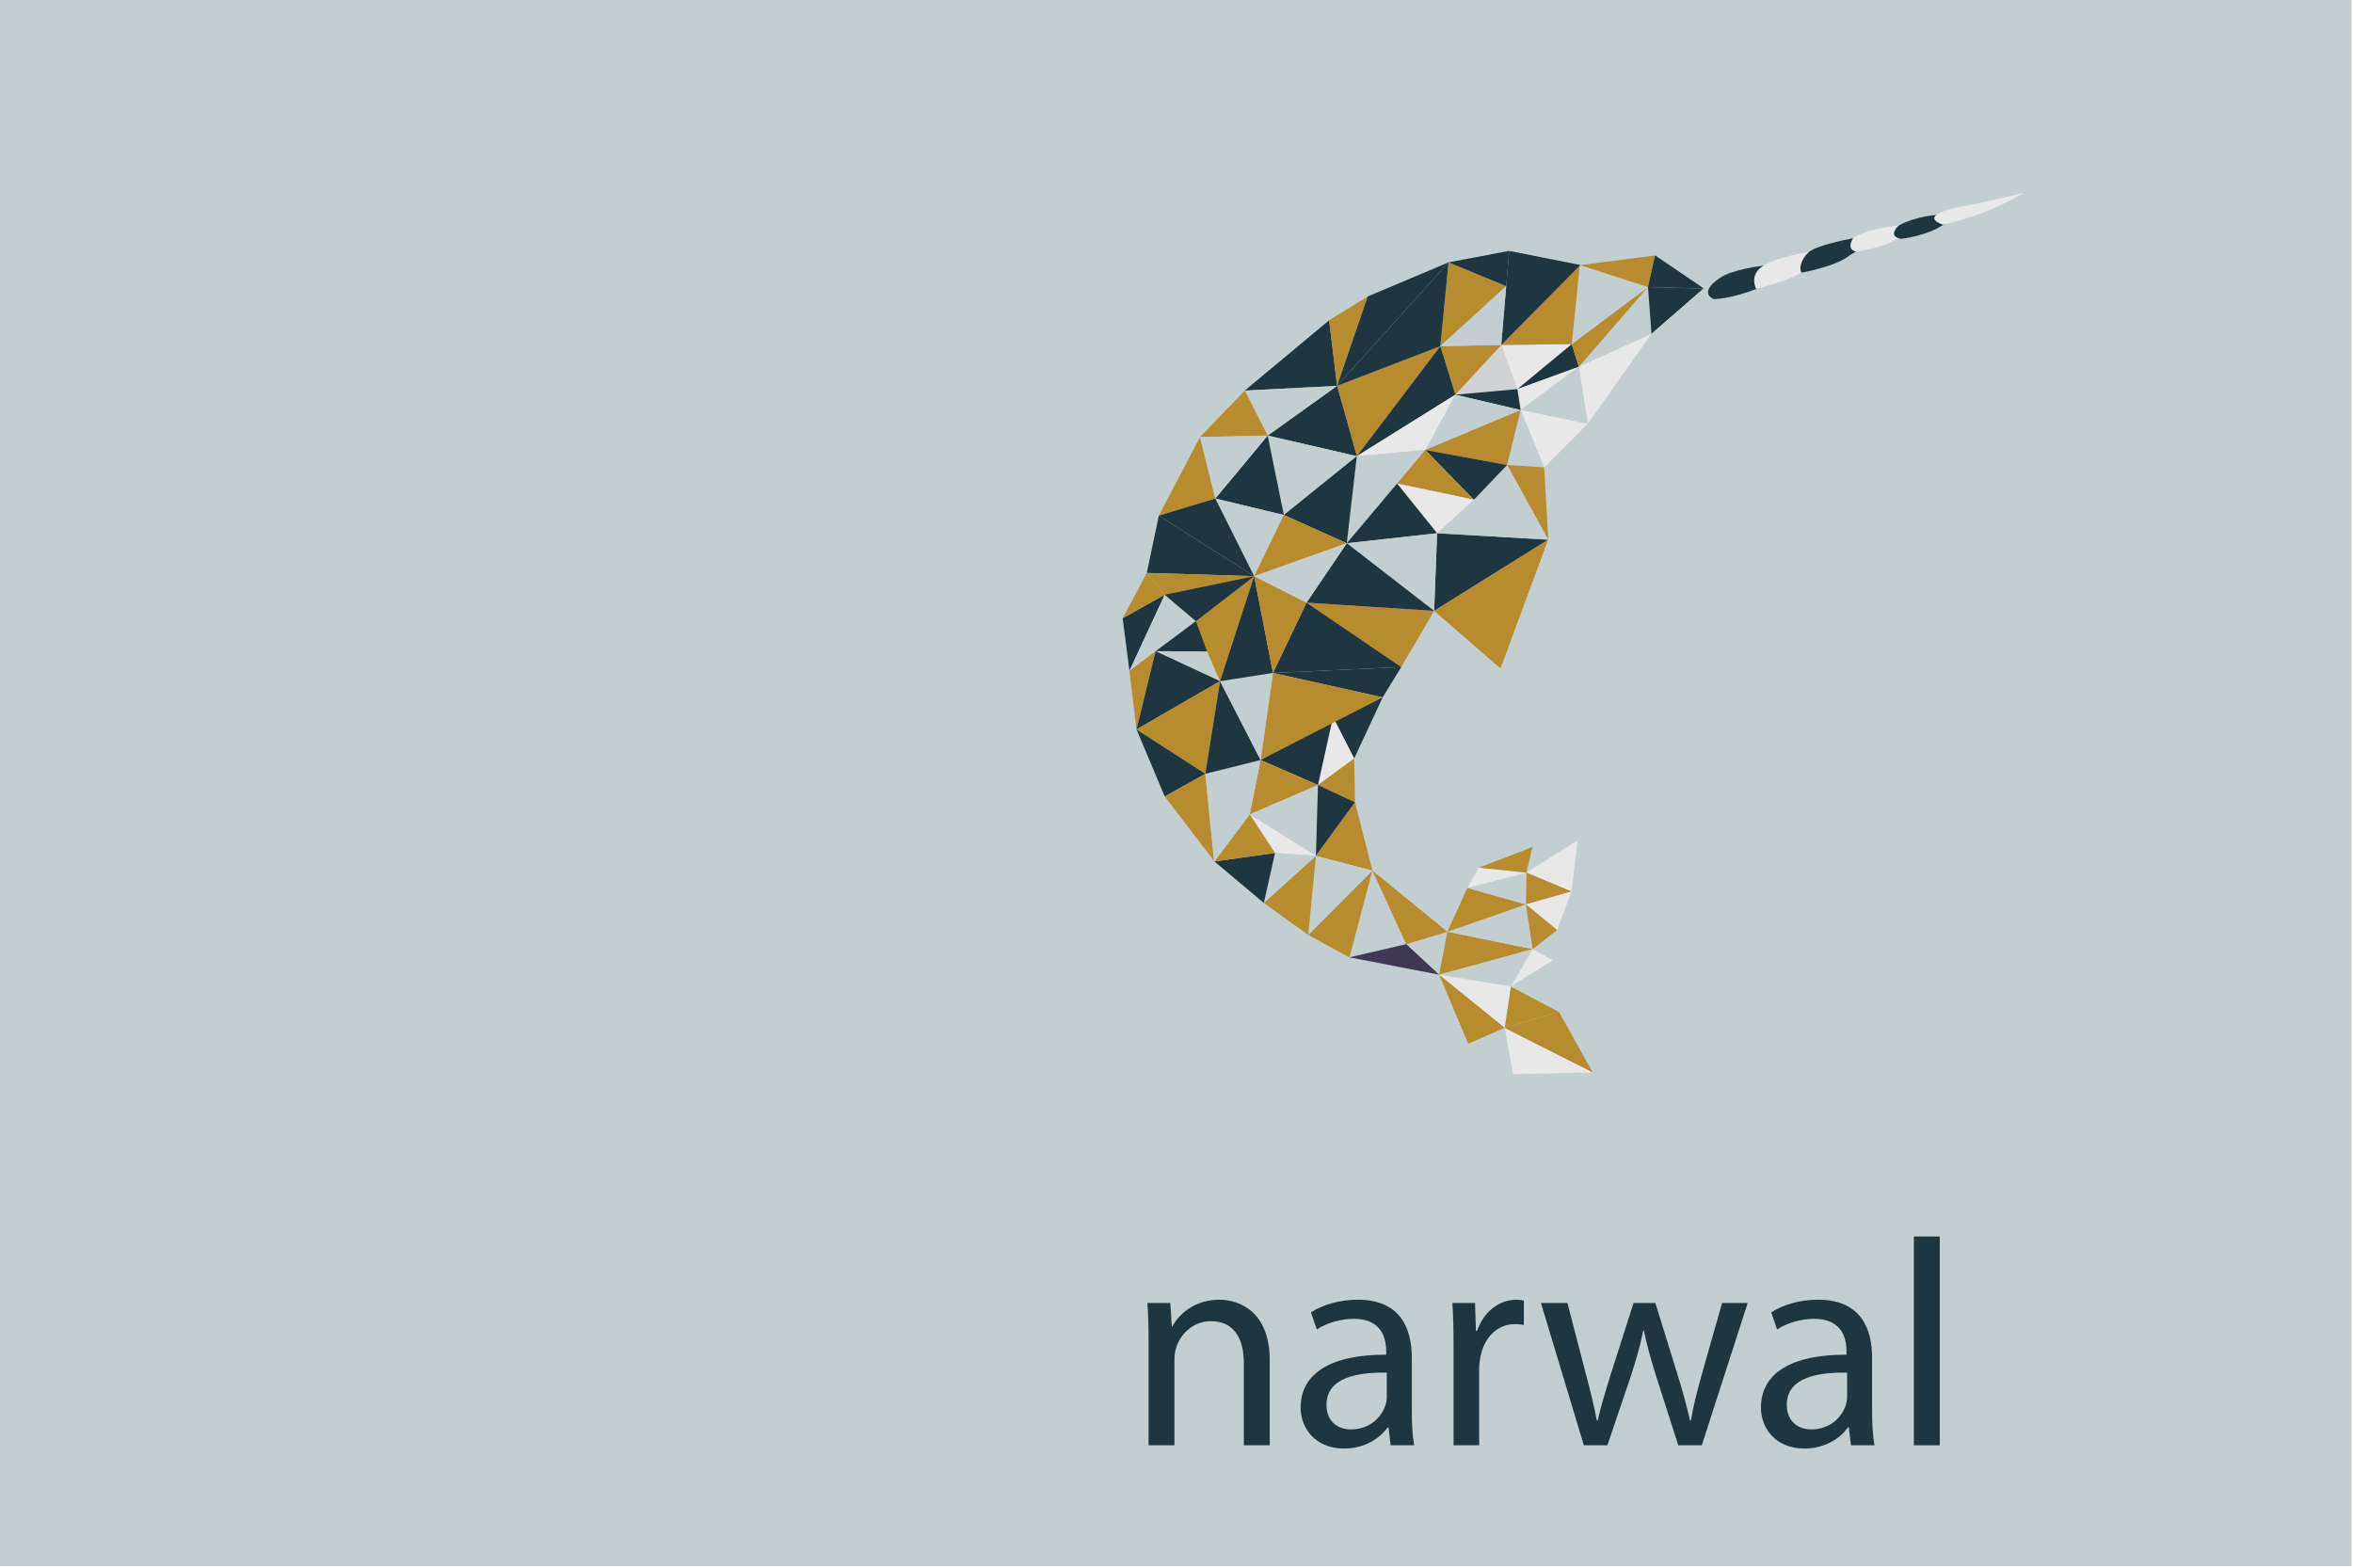
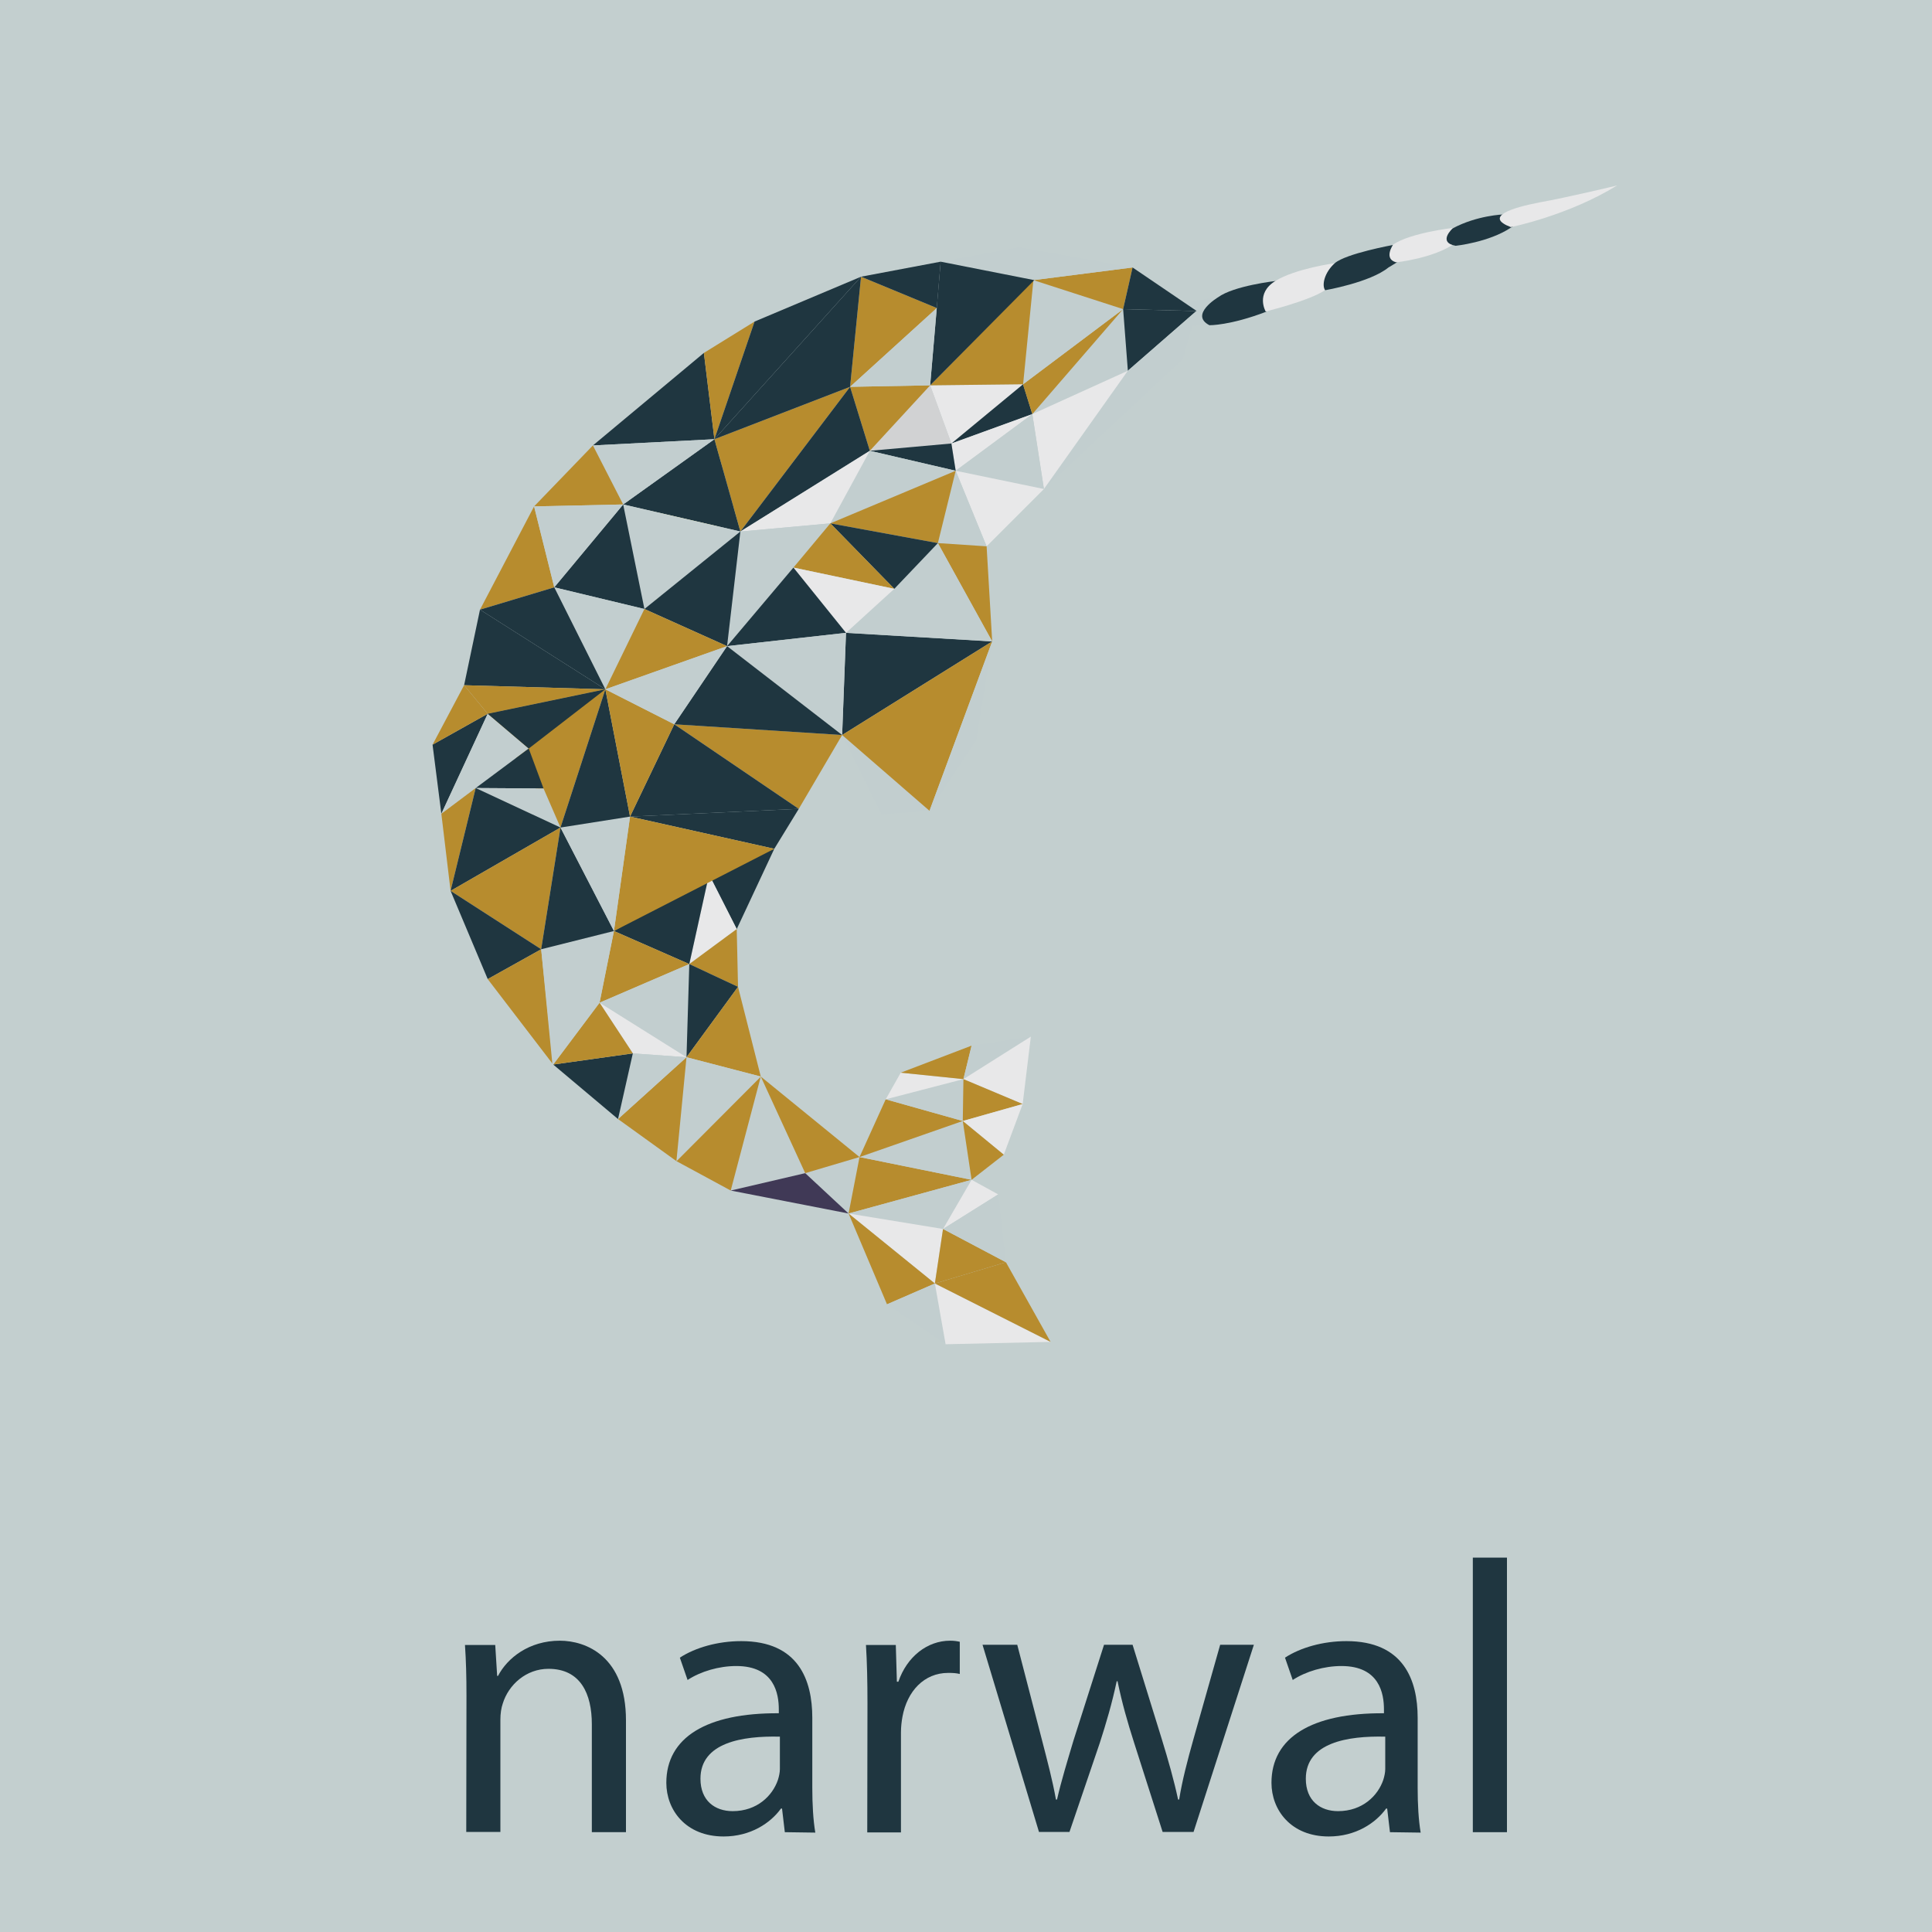
- <svg xmlns="http://www.w3.org/2000/svg" version="1.1" id="Layer_1" x="0px" y="0px" viewBox="0 0 800 533" style="enable-background:new 0 0 800 533;" xml:space="preserve">
+ <svg xmlns="http://www.w3.org/2000/svg" version="1.1" id="Layer_1" x="0px" y="0px" viewBox="0 0 900 900" style="enable-background:new 0 0 900 900;" xml:space="preserve">
  <style type="text/css">
- 	.st0{fill:#C2CECF;}
+ 	.st0{fill:#C3CFCF;}
	.st1{enable-background:new    ;}
	.st2{fill:#1F3640;}
- 	.st3{fill:#E8E8E9;}
- 	.st4{display:none;fill:#B78C2E;stroke:#C2CECF;stroke-width:2;stroke-miterlimit:10;}
- 	.st5{display:none;fill:none;stroke:#C2CECF;stroke-width:1.7;stroke-linecap:round;stroke-linejoin:round;stroke-miterlimit:10;}
- 	.st6{fill:#FDF6B3;}
- 	.st7{fill:#D1D2D3;}
- 	.st8{fill:#B78C2E;}
- 	.st9{fill:#8D4A89;}
- 	.st10{display:none;fill:#492060;}
- 	.st11{display:none;fill:#4D2560;}
- 	.st12{display:none;fill:#62235A;}
- 	.st13{display:none;fill:#643963;}
- 	.st14{fill:#403956;}
+ 	.st3{fill:#C2CECF;}
+ 	.st4{fill:#E8E8E9;}
+ 	.st5{display:none;fill:#B78C2E;stroke:#C2CECF;stroke-width:2;stroke-miterlimit:10;}
+ 	.st6{display:none;fill:none;stroke:#C2CECF;stroke-width:1.7;stroke-linecap:round;stroke-linejoin:round;stroke-miterlimit:10;}
+ 	.st7{fill:#FDF6B3;}
+ 	.st8{fill:#D1D2D3;}
+ 	.st9{fill:#B78C2E;}
+ 	.st10{fill:#8D4A89;}
+ 	.st11{display:none;fill:#492060;}
+ 	.st12{display:none;fill:#4D2560;}
+ 	.st13{display:none;fill:#62235A;}
+ 	.st14{display:none;fill:#643963;}
+ 	.st15{fill:#403956;}
</style>
-   <g id="Layer_2">
-     <rect x="-0.5" y="-0.5" class="st0" width="800" height="533" />
+   <g id="Layer_1_1_">
+     <g>
+       <rect x="-20.4" y="-14" class="st0" width="935.9" height="945.7" />
+     </g>
  </g>
-   <g id="Layer_1_1_">
+   <g id="Layer_1_2_">
    <g class="st1">
-       <path class="st2" d="M390.5,456.1c0-5-0.1-9.1-0.4-13.1h7.8l0.5,8h0.2c2.4-4.6,8-9.1,16-9.1c6.7,0,17.1,4,17.1,20.6v28.9h-8.8    v-27.9c0-7.8-2.9-14.3-11.2-14.3c-5.8,0-10.3,4.1-11.8,9c-0.4,1.1-0.6,2.6-0.6,4.1v29.1h-8.8V456.1z" />
-       <path class="st2" d="M472.8,491.4l-0.7-6.1h-0.3c-2.7,3.8-7.9,7.2-14.8,7.2c-9.8,0-14.8-6.9-14.8-13.9c0-11.7,10.4-18.1,29.1-18    v-1c0-4-1.1-11.2-11-11.2c-4.5,0-9.2,1.4-12.6,3.6l-2-5.8c4-2.6,9.8-4.3,15.9-4.3c14.8,0,18.4,10.1,18.4,19.8v18.1    c0,4.2,0.2,8.3,0.8,11.6H472.8z M471.5,466.7c-9.6-0.2-20.5,1.5-20.5,10.9c0,5.7,3.8,8.4,8.3,8.4c6.3,0,10.3-4,11.7-8.1    c0.3-0.9,0.5-1.9,0.5-2.8V466.7z" />
-       <path class="st2" d="M494.2,458.1c0-5.7-0.1-10.6-0.4-15.1h7.7l0.3,9.5h0.4c2.2-6.5,7.5-10.6,13.4-10.6c1,0,1.7,0.1,2.5,0.3v8.3    c-0.9-0.2-1.8-0.3-3-0.3c-6.2,0-10.6,4.7-11.8,11.3c-0.2,1.2-0.4,2.6-0.4,4.1v25.8h-8.7V458.1z" />
-       <path class="st2" d="M532.9,443l6.4,24.6c1.4,5.4,2.7,10.4,3.6,15.4h0.3c1.1-4.9,2.7-10.1,4.3-15.3l7.9-24.7h7.4l7.5,24.2    c1.8,5.8,3.2,10.9,4.3,15.8h0.3c0.8-4.9,2.1-10,3.7-15.7l6.9-24.3h8.7l-15.6,48.4h-8l-7.4-23.1c-1.7-5.4-3.1-10.2-4.3-15.9h-0.2    c-1.2,5.8-2.7,10.8-4.4,16l-7.8,23h-8L523.9,443H532.9z" />
-       <path class="st2" d="M629.3,491.4l-0.7-6.1h-0.3c-2.7,3.8-7.9,7.2-14.8,7.2c-9.8,0-14.8-6.9-14.8-13.9c0-11.7,10.4-18.1,29.1-18    v-1c0-4-1.1-11.2-11-11.2c-4.5,0-9.2,1.4-12.6,3.6l-2-5.8c4-2.6,9.8-4.3,15.9-4.3c14.8,0,18.4,10.1,18.4,19.8v18.1    c0,4.2,0.2,8.3,0.8,11.6H629.3z M628,466.7c-9.6-0.2-20.5,1.5-20.5,10.9c0,5.7,3.8,8.4,8.3,8.4c6.3,0,10.3-4,11.7-8.1    c0.3-0.9,0.5-1.9,0.5-2.8V466.7z" />
-       <path class="st2" d="M650.7,420.4h8.8v71h-8.8V420.4z" />
+       <path class="st2" d="M217.3,789.9c0-9-0.2-16.4-0.7-23.6h14.1l0.9,14.4h0.4c4.3-8.3,14.4-16.4,28.8-16.4    c12.1,0,30.8,7.2,30.8,37.1v52.1h-15.9v-50.3c0-14.1-5.2-25.8-20.2-25.8c-10.4,0-18.6,7.4-21.3,16.2c-0.7,2-1.1,4.7-1.1,7.4v52.4    h-15.9L217.3,789.9L217.3,789.9z" />
+       <path class="st2" d="M365.6,853.5l-1.3-11h-0.5c-4.9,6.8-14.2,13-26.7,13c-17.7,0-26.7-12.4-26.7-25c0-21.1,18.7-32.6,52.4-32.4    v-1.8c0-7.2-2-20.2-19.8-20.2c-8.1,0-16.6,2.5-22.7,6.5l-3.6-10.4c7.2-4.7,17.7-7.7,28.6-7.7c26.7,0,33.1,18.2,33.1,35.7v32.6    c0,7.6,0.4,15,1.4,20.9L365.6,853.5L365.6,853.5z M363.2,809c-17.3-0.4-36.9,2.7-36.9,19.6c0,10.3,6.8,15.1,15,15.1    c11.4,0,18.6-7.2,21.1-14.6c0.5-1.6,0.9-3.4,0.9-5V809z" />
+       <path class="st2" d="M404.1,793.5c0-10.3-0.2-19.1-0.7-27.2h13.9l0.5,17.1h0.7c4-11.7,13.5-19.1,24.1-19.1c1.8,0,3.1,0.2,4.5,0.5    v15c-1.6-0.4-3.2-0.5-5.4-0.5c-11.2,0-19.1,8.5-21.3,20.4c-0.4,2.2-0.7,4.7-0.7,7.4v46.5h-15.7L404.1,793.5L404.1,793.5z" />
+       <path class="st2" d="M473.9,766.3l11.5,44.3c2.5,9.7,4.9,18.7,6.5,27.7h0.5c2-8.8,4.9-18.2,7.7-27.6l14.2-44.5h13.3l13.5,43.6    c3.2,10.4,5.8,19.6,7.7,28.5h0.5c1.4-8.8,3.8-18,6.7-28.3l12.4-43.8h15.7l-28.1,87.2h-14.4l-13.3-41.6c-3.1-9.7-5.6-18.4-7.7-28.6    h-0.4c-2.2,10.4-4.9,19.5-7.9,28.8l-14.1,41.4H484l-26.3-87.2H473.9z" />
+       <path class="st2" d="M647.5,853.5l-1.3-11h-0.5c-4.9,6.8-14.2,13-26.7,13c-17.7,0-26.7-12.4-26.7-25c0-21.1,18.7-32.6,52.4-32.4    v-1.8c0-7.2-2-20.2-19.8-20.2c-8.1,0-16.6,2.5-22.7,6.5l-3.6-10.4c7.2-4.7,17.7-7.7,28.6-7.7c26.7,0,33.2,18.2,33.2,35.7v32.6    c0,7.6,0.4,15,1.4,20.9L647.5,853.5L647.5,853.5z M645.2,809c-17.3-0.4-36.9,2.7-36.9,19.6c0,10.3,6.8,15.1,15,15.1    c11.4,0,18.6-7.2,21.1-14.6c0.5-1.6,0.9-3.4,0.9-5V809z" />
+       <path class="st2" d="M686.1,725.6H702v127.9h-15.9V725.6z" />
    </g>
    <g>
-       <path class="st0" d="M568.8,100.4c0,0-0.5-3.7,16-5.9l-2.2,7.2C582.5,101.7,571.8,102.5,568.8,100.4z" />
-       <path class="st2" d="M599.7,90.3c0,0-10.8,1.2-14.9,4.2c0,0-7.5,4.5-2.2,7.2c0,0,5.3,0.1,14.7-3.5L599.7,90.3z" />
-       <path class="st3" d="M615,85.7c0,0-10.2,1.4-15.4,4.6s-2.5,7.9-2.5,7.9s11.3-2.8,15.3-5.5C612.5,92.7,624.9,84.3,615,85.7z" />
-       <path class="st2" d="M630.1,81c0,0-12.2,2.2-15.1,4.7c-2.8,2.5-3.4,5.8-2.5,7c0,0,11.6-2,16.4-5.9C628.9,86.8,642.2,79.3,630.1,81    z" />
-       <path class="st3" d="M645.5,76.6c0,0-10.8,1.2-15.4,4.3c0,0-2.6,3.7,0.8,4.6c0,0,9.7-1,15.3-5C646.2,80.7,654.6,75.4,645.5,76.6z" />
-       <path class="st2" d="M658.6,73.1c0,0-6.8,0.2-13.1,3.6c0,0-4,3.6,0.8,4.5c0,0,8.6-0.9,14.3-4.7C660.6,76.4,671,71.7,658.6,73.1z" />
-       <path class="st3" d="M688,65.6c0,0-12.9,3.1-20.1,4.4c-7.2,1.4-14.4,3.7-7.4,6.4C660.6,76.4,675.4,73.4,688,65.6z" />
-     </g>
-     <polygon class="st4" points="657.3,43 575.3,87 567.4,68.7  " />
-     <polyline class="st5" points="639,52.8 626.9,51.7 609.7,68.6 588.2,62.8 575.3,87  " />
+       <path class="st3" d="M538.5,149.1c0,0-0.9-6.7,28.8-10.6l-4,13C563.2,151.4,544,152.9,538.5,149.1z" />
+       <path class="st2" d="M594.2,130.9c0,0-19.5,2.2-26.8,7.6c0,0-13.5,8.1-4,13c0,0,9.5,0.2,26.5-6.3L594.2,130.9z" />
+       <path class="st4" d="M621.8,122.6c0,0-18.4,2.5-27.7,8.3c-9.4,5.8-4.5,14.2-4.5,14.2s20.4-5,27.6-9.9    C617.3,135.2,639.6,120.1,621.8,122.6z" />
+       <path class="st2" d="M649,114.1c0,0-22,4-27.2,8.5c-5,4.5-6.1,10.4-4.5,12.6c0,0,20.9-3.6,29.5-10.6    C646.8,124.6,670.8,111.1,649,114.1z" />
+       <path class="st4" d="M676.7,106.2c0,0-19.5,2.2-27.7,7.7c0,0-4.7,6.7,1.4,8.3c0,0,17.5-1.8,27.6-9    C678,113.6,693.1,104,676.7,106.2z" />
+       <path class="st2" d="M700.3,99.9c0,0-12.3,0.4-23.6,6.5c0,0-7.2,6.5,1.4,8.1c0,0,15.5-1.6,25.8-8.5    C703.9,105.8,722.7,97.4,700.3,99.9z" />
+       <path class="st4" d="M753.3,86.4c0,0-23.2,5.6-36.2,7.9c-13,2.5-25.9,6.7-13.3,11.5C703.9,105.8,730.6,100.4,753.3,86.4z" />
+     </g>
+     <polygon class="st5" points="698,45.7 550.3,124.9 536,92  " />
+     <polyline class="st6" points="665,63.3 643.2,61.3 612.2,91.8 573.5,81.3 550.3,124.9  " />
    <g>
      <g>
-         <path class="st6" d="M460.1,154.2c-0.4-1.2-0.5-2.1-0.5-3.4c0-2.9-0.2-5.3-1.2-8.1c-1.2-3.4-2.7-6.6-3.6-10     c-0.2-0.8,1.1-1,1.3-0.2c1,3.7,2.6,7.1,3.9,10.7c0.5,1.4,0.9,2.8,1.1,4.3c0.3,2.1-0.5,3.9,0.3,6.1     C461.6,154.5,460.4,155,460.1,154.2z" />
-         <path class="st6" d="M438.7,171.8c4.5-6.5,10.2-11.9,16.3-16.9c-7.4-2.7-14.9-4.9-22.6-6.6c-0.8-0.2-0.7-1.5,0.1-1.3     c9.2,2,18.4,4.9,27.2,8.3c0.8,0.3,0.3,1.5-0.5,1.2c-1-0.4-2-0.8-3-1.1c0,0.1-0.1,0.1-0.1,0.2c-6.2,5-11.9,10.4-16.5,17     C439.3,173.2,438.2,172.5,438.7,171.8z" />
-         <polygon class="st3" points="510.4,117.3 515.9,132.3 534.4,117    " />
-         <polygon class="st7" points="510.4,117.3 494.8,134.2 515.9,132.3    " />
-         <g>
-           <polygon class="st2" points="534.4,117 536.8,124.7 515.9,132.3     " />
-         </g>
-         <polygon class="st3" points="515.9,132.3 517,139.4 536.8,124.7    " />
-         <polygon class="st0" points="536.8,124.7 561.5,113.5 560.3,97.6    " />
-         <polygon class="st8" points="534.5,117.5 536.8,124.7 560.3,97.6 534.4,117    " />
-         <path class="st9" d="M560.9,163.7" />
-         <polygon class="st0" points="534.4,117 537.1,90.1 560.3,97.6    " />
-         <polygon class="st8" points="560.3,97.6 562.7,86.8 537.1,90.1    " />
-         <polygon class="st2" points="560.3,97.6 579.3,98.1 562.7,86.8    " />
-         <g>
-           <polygon class="st2" points="560.3,97.6 561.5,113.5 579.2,98.1     " />
-         </g>
-         <polygon class="st8" points="510.4,117.3 534.4,117 537.1,90.1    " />
-         <polygon class="st0" points="537.1,90.1 533.5,81.6 562.7,86.8    " />
-         <polygon class="st0" points="513.1,85.3 533.5,81.6 537.1,90.1    " />
-         <g>
-           <polygon class="st2" points="513.1,85.3 510.4,117.3 537.3,90.1     " />
-         </g>
-         <polygon class="st8" points="494.8,134.2 489.7,117.7 510.4,117.3    " />
-         <polygon class="st8" points="489.7,117.7 492.5,89.2 512.1,97.3    " />
-         <polygon class="st2" points="492.5,89.2 513.1,85.3 512.1,97.3    " />
-         <polygon class="st0" points="489.7,117.7 512.1,97.3 510.4,117.3    " />
-         <polygon class="st0" points="561.5,113.5 575.7,110.5 579.2,98.1    " />
-         <polygon class="st0" points="561.5,113.5 539.8,144.1 575.7,110.5    " />
-         <polygon class="st3" points="561.5,113.5 536.8,124.7 539.8,144.1    " />
-         <polygon class="st0" points="517,139.4 536.8,124.7 539.8,144.1    " />
-         <polygon class="st3" points="517,139.4 525,158.9 539.8,144.1    " />
-         <polygon class="st0" points="517,139.4 512.4,158.1 525,158.9    " />
-         <polygon class="st8" points="396,202.2 426.4,195.9 414.8,231.6    " />
-         <polygon class="st2" points="384,228.1 381.7,210.2 396,202.2    " />
-         <polygon class="st0" points="396,202.2 406.6,211.2 384,228.1    " />
-         <g>
-           <polygon class="st2" points="392.9,221.4 410.4,221.5 406.6,211.2     " />
-         </g>
-         <polygon class="st0" points="392.9,221.4 414.8,231.6 410.4,221.5    " />
-         <polygon class="st2" points="470.1,237.1 453.2,243.8 460.4,257.9    " />
-         <polygon class="st3" points="453.2,243.8 448.1,266.9 460.4,257.9    " />
-         <g>
-           <polygon class="st2" points="453.2,243.8 428.6,258.4 448.1,266.9     " />
-         </g>
-         <polygon class="st8" points="428.6,258.4 424.9,276.9 448.1,266.9    " />
-         <polygon class="st0" points="424.9,276.9 447.4,291 448.1,266.9    " />
-         <polygon class="st3" points="424.9,276.9 433.5,290 447.4,291    " />
-         <polygon class="st0" points="492.1,316.8 478.1,321 489.3,331.4    " />
-         <polygon class="st8" points="492.1,316.8 521.1,322.7 489.3,331.4    " />
-         <polygon class="st0" points="492.1,316.8 518.8,307.5 521.1,322.7    " />
-         <polygon class="st8" points="518.8,307.5 498.9,301.9 492.1,316.8    " />
-         <polygon class="st0" points="498.9,301.9 519,296.7 518.8,307.5    " />
-         <polygon class="st3" points="498.9,301.9 502.8,295 519,296.7    " />
-         <polygon class="st8" points="502.8,295 521.1,288 519,296.7    " />
-         <polygon class="st0" points="519,296.7 536.4,285.7 521.1,288    " />
-         <polygon class="st3" points="519,296.7 534.3,303.1 536.4,285.7    " />
-         <polygon class="st8" points="519,296.7 518.8,307.5 534.3,303.1    " />
-         <polygon class="st3" points="518.8,307.5 529.4,316.2 534.3,303.1    " />
-         <polygon class="st8" points="518.8,307.5 521.1,322.7 529.4,316.2    " />
-         <polygon class="st0" points="521.1,322.7 513.7,335.4 489.3,331.4    " />
-         <polygon class="st3" points="513.7,335.4 511.6,349.5 489.3,331.4    " />
-         <polygon class="st8" points="489.3,331.4 499.2,354.9 511.6,349.5    " />
-         <polygon class="st0" points="499.2,354.9 514.4,365.2 511.6,349.5    " />
-         <polygon class="st3" points="511.6,349.5 541.5,364.6 514.4,365.2    " />
-         <polygon class="st8" points="511.6,349.5 530,344 541.5,364.6    " />
-         <polygon class="st8" points="511.6,349.5 513.7,335.4 530,344    " />
-         <polygon class="st3" points="513.7,335.4 521.1,322.7 528,326.5    " />
-         <polygon class="st0" points="513.7,335.4 528,326.5 530,344    " />
-         <polygon class="st8" points="487.6,207.7 444.2,204.9 476.4,226.8    " />
-         <polygon class="st2" points="476.4,226.8 432.8,228.8 470.1,237.1    " />
-         <polygon class="st8" points="489.7,117.7 454.6,131.2 461.3,155.1    " />
-         <g>
-           <polygon class="st2" points="431,148.1 454.6,131.2 461.3,155.1     " />
-         </g>
-         <polygon class="st0" points="431,148.1 436.5,175.1 461.3,155.1    " />
-         <g>
-           <polygon class="st2" points="431,148.1 413.2,169.5 436.5,175.1     " />
-         </g>
-         <polygon class="st8" points="413.2,169.5 408,148.6 394,175.3    " />
-         <polygon class="st0" points="413.2,169.5 426.4,195.9 436.5,175.1    " />
-         <g>
-           <polygon class="st2" points="394,175.3 426.4,195.9 413.2,169.5     " />
-         </g>
-         <polygon class="st8" points="392.9,221.4 386.4,248 384,228.1    " />
-         <g>
-           <polygon class="st2" points="392.9,221.4 414.8,231.6 386.4,248     " />
-         </g>
-         <polygon class="st8" points="386.4,248 409.8,263.1 414.8,231.6    " />
-         <polygon class="st2" points="386.4,248 396,270.8 409.8,263.1    " />
-         <polygon class="st8" points="409.8,263.1 412.7,292.6 396,270.8    " />
-         <polygon class="st8" points="448.1,266.9 460.7,272.8 460.4,257.9    " />
-         <g>
-           <polygon class="st2" points="448.1,266.9 447.4,291 460.7,272.8     " />
-         </g>
-         <polygon class="st8" points="447.4,291 466.6,296 460.7,272.8    " />
-         <polygon class="st0" points="466.6,296 458.8,325.5 478.1,321    " />
-         <polygon class="st8" points="492.1,316.8 478.1,321 466.6,296    " />
-         <polygon class="st2" points="394,175.3 389.9,194.8 426.4,195.9    " />
-         <polygon class="st8" points="389.9,194.8 396,202.2 426.4,195.9    " />
-         <polygon class="st8" points="389.9,194.8 381.7,210.2 396,202.2    " />
-         <polygon class="st10" points="389.9,194.8 357.8,192.4 394,175.3    " />
-         <polygon class="st11" points="389.9,194.8 381.7,210.2 361.2,207.9    " />
-         <polygon class="st12" points="357.8,192.4 361.2,207.9 389.9,194.8    " />
-         <polygon class="st13" points="357.8,192.4 340.6,215.8 361.2,207.9    " />
-         <g>
-           <polygon class="st2" points="454.6,131.2 492.5,89.2 489.7,117.7     " />
-         </g>
-         <polygon class="st2" points="454.6,131.2 423.2,132.8 451.9,108.9    " />
-         <polygon class="st8" points="451.9,108.9 454.6,131.2 465,100.8    " />
-         <polygon class="st2" points="454.6,131.2 465,100.8 492.5,89.2    " />
-         <polygon class="st0" points="423.2,132.8 431,148.1 454.6,131.2    " />
-         <polygon class="st8" points="423.2,132.8 408,148.6 431,148.1    " />
-         <polygon class="st0" points="408,148.6 413.2,169.5 431,148.1    " />
-         <polygon class="st8" points="512.4,158.1 526.4,183.5 525,158.9    " />
-         <g>
-           <polygon class="st2" points="487.6,207.7 526.4,183.5 488.6,181.3     " />
-         </g>
-         <polygon class="st0" points="488.6,181.3 501.1,169.9 526.4,183.5    " />
-         <polygon class="st0" points="501.1,169.9 512.4,158.1 526.4,183.5    " />
-         <polygon class="st0" points="487.6,207.7 510.2,227.3 497.8,228.2    " />
-         <polygon class="st8" points="526.4,183.5 510.2,227.3 487.6,207.7    " />
-         <polygon class="st0" points="526.4,183.5 522.3,209 510.2,227.3    " />
-         <g>
-           <polygon class="st2" points="489.7,117.7 461.3,155.1 494.8,134.2     " />
-         </g>
-         <polygon class="st8" points="432.8,228.8 428.6,258.4 470.1,237.1    " />
-         <g>
-           <polygon class="st2" points="494.8,134.2 517,139.4 515.9,132.3     " />
-         </g>
-         <polygon class="st0" points="494.8,134.2 484.6,153 517,139.4    " />
-         <polygon class="st8" points="484.6,153 512.4,158.1 517,139.4    " />
-         <polygon class="st3" points="461.3,155.1 484.6,153 494.8,134.2    " />
-         <polygon class="st0" points="461.3,155.1 457.9,184.7 484.6,153    " />
-         <g>
-           <polygon class="st2" points="484.6,153 501.1,169.9 512.4,158.1     " />
-         </g>
-         <polygon class="st8" points="484.6,153 475,164.4 501.1,169.9    " />
-         <polygon class="st3" points="475,164.4 488.6,181.3 501.1,169.9    " />
-         <g>
-           <polygon class="st2" points="457.9,184.7 488.6,181.3 475,164.4     " />
-         </g>
-         <polygon class="st0" points="457.9,184.7 487.6,207.7 488.6,181.3    " />
-         <g>
-           <polygon class="st2" points="436.5,175.1 457.9,184.7 461.3,155.1     " />
-         </g>
-         <g>
-           <polygon class="st2" points="457.9,184.7 444.2,204.9 487.6,207.7     " />
-         </g>
-         <g>
-           <polygon class="st2" points="444.2,204.9 432.8,228.8 476.4,226.8     " />
-         </g>
-         <polygon class="st14" points="458.8,325.5 489.3,331.4 478.1,321    " />
-         <polygon class="st8" points="458.8,325.5 444.8,317.9 466.6,296    " />
-         <polygon class="st0" points="444.8,317.9 447.4,291 466.6,296    " />
-         <polygon class="st8" points="447.4,291 429.7,307 444.8,317.9    " />
-         <polygon class="st0" points="433.5,290 429.7,307 447.4,291    " />
-         <polygon class="st2" points="433.5,290 412.9,292.9 429.7,307    " />
-         <polygon class="st8" points="412.9,292.9 424.9,276.9 433.5,290    " />
-         <polygon class="st0" points="424.9,276.9 409.8,263.1 412.9,292.9    " />
-         <polygon class="st0" points="409.8,263.1 428.6,258.4 424.9,276.9    " />
-         <g>
-           <polygon class="st2" points="409.8,263.1 414.8,231.6 428.6,258.4     " />
-         </g>
-         <polygon class="st0" points="414.8,231.6 432.8,228.8 428.6,258.4    " />
-         <g>
-           <polygon class="st2" points="432.8,228.8 426.4,195.9 414.8,231.6     " />
-         </g>
-         <polygon class="st8" points="426.4,195.9 444.2,204.9 432.8,228.8    " />
-         <polygon class="st8" points="436.5,175.1 426.4,195.9 457.9,184.7    " />
-         <polygon class="st0" points="426.4,195.9 444.2,204.9 457.9,184.7    " />
-         <g>
-           <polygon class="st2" points="396,202.2 406.6,211.2 426.4,195.9     " />
+         <path class="st7" d="M342.7,246c-0.7-2.2-0.9-3.8-0.9-6.1c0-5.2-0.4-9.5-2.2-14.6c-2.2-6.1-4.9-11.9-6.5-18     c-0.4-1.4,2-1.8,2.3-0.4c1.8,6.7,4.7,12.8,7,19.3c0.9,2.5,1.6,5,2,7.7c0.5,3.8-0.9,7,0.5,11C345.4,246.5,343.2,247.4,342.7,246z" />
+         <path class="st7" d="M304.2,277.7c8.1-11.7,18.4-21.4,29.4-30.4c-13.3-4.9-26.8-8.8-40.7-11.9c-1.4-0.4-1.3-2.7,0.2-2.3     c16.6,3.6,33.2,8.8,49,15c1.4,0.5,0.5,2.7-0.9,2.2c-1.8-0.7-3.6-1.4-5.4-2c0,0.2-0.2,0.2-0.2,0.4c-11.2,9-21.4,18.7-29.7,30.6     C305.2,280.2,303.3,279,304.2,277.7z" />
+         <polygon class="st4" points="433.3,179.5 443.2,206.6 476.6,179    " />
+         <polygon class="st8" points="433.3,179.5 405.2,210 443.2,206.6    " />
+         <g>
+           <polygon class="st2" points="476.6,179 480.9,192.9 443.2,206.6     " />
+         </g>
+         <polygon class="st4" points="443.2,206.6 445.2,219.3 480.9,192.9    " />
+         <polygon class="st3" points="480.9,192.9 525.4,172.7 523.2,144    " />
+         <polygon class="st9" points="476.8,179.9 480.9,192.9 523.2,144 476.6,179    " />
+         <path class="st10" d="M524.3,263.1" />
+         <polygon class="st3" points="476.6,179 481.4,130.5 523.2,144    " />
+         <polygon class="st9" points="523.2,144 527.6,124.6 481.4,130.5    " />
+         <polygon class="st2" points="523.2,144 557.5,144.9 527.6,124.6    " />
+         <g>
+           <polygon class="st2" points="523.2,144 525.4,172.7 557.3,144.9     " />
+         </g>
+         <polygon class="st9" points="433.3,179.5 476.6,179 481.4,130.5    " />
+         <polygon class="st3" points="481.4,130.5 474.9,115.2 527.6,124.6    " />
+         <polygon class="st3" points="438.2,121.9 474.9,115.2 481.4,130.5    " />
+         <g>
+           <polygon class="st2" points="438.2,121.9 433.3,179.5 481.8,130.5     " />
+         </g>
+         <polygon class="st9" points="405.2,210 396,180.2 433.3,179.5    " />
+         <polygon class="st9" points="396,180.2 401.1,128.9 436.4,143.5    " />
+         <polygon class="st2" points="401.1,128.9 438.2,121.9 436.4,143.5    " />
+         <polygon class="st3" points="396,180.2 436.4,143.5 433.3,179.5    " />
+         <polygon class="st3" points="525.4,172.7 551,167.3 557.3,144.9    " />
+         <polygon class="st3" points="525.4,172.7 486.3,227.8 551,167.3    " />
+         <polygon class="st4" points="525.4,172.7 480.9,192.9 486.3,227.8    " />
+         <polygon class="st3" points="445.2,219.3 480.9,192.9 486.3,227.8    " />
+         <polygon class="st4" points="445.2,219.3 459.6,254.5 486.3,227.8    " />
+         <polygon class="st3" points="445.2,219.3 436.9,253 459.6,254.5    " />
+         <polygon class="st9" points="227.2,332.5 282,321.1 261.1,385.5    " />
+         <polygon class="st2" points="205.6,379.1 201.5,346.9 227.2,332.5    " />
+         <polygon class="st3" points="227.2,332.5 246.3,348.7 205.6,379.1    " />
+         <g>
+           <polygon class="st2" points="221.6,367.1 253.2,367.3 246.3,348.7     " />
+         </g>
+         <polygon class="st3" points="221.6,367.1 261.1,385.5 253.2,367.3    " />
+         <polygon class="st2" points="360.7,395.4 330.3,407.4 343.2,432.8    " />
+         <polygon class="st4" points="330.3,407.4 321.1,449.1 343.2,432.8    " />
+         <g>
+           <polygon class="st2" points="330.3,407.4 286,433.7 321.1,449.1     " />
+         </g>
+         <polygon class="st9" points="286,433.7 279.3,467.1 321.1,449.1    " />
+         <polygon class="st3" points="279.3,467.1 319.8,492.5 321.1,449.1    " />
+         <polygon class="st4" points="279.3,467.1 294.8,490.7 319.8,492.5    " />
+         <polygon class="st3" points="400.4,539 375.1,546.5 395.3,565.3    " />
+         <polygon class="st9" points="400.4,539 452.6,549.6 395.3,565.3    " />
+         <polygon class="st3" points="400.4,539 448.5,522.2 452.6,549.6    " />
+         <polygon class="st9" points="448.5,522.2 412.6,512.1 400.4,539    " />
+         <polygon class="st3" points="412.6,512.1 448.8,502.7 448.5,522.2    " />
+         <polygon class="st4" points="412.6,512.1 419.6,499.7 448.8,502.7    " />
+         <polygon class="st9" points="419.6,499.7 452.6,487.1 448.8,502.7    " />
+         <polygon class="st3" points="448.8,502.7 480.2,482.9 452.6,487.1    " />
+         <polygon class="st4" points="448.8,502.7 476.4,514.3 480.2,482.9    " />
+         <polygon class="st9" points="448.8,502.7 448.5,522.2 476.4,514.3    " />
+         <polygon class="st4" points="448.5,522.2 467.6,537.9 476.4,514.3    " />
+         <polygon class="st9" points="448.5,522.2 452.6,549.6 467.6,537.9    " />
+         <polygon class="st3" points="452.6,549.6 439.3,572.5 395.3,565.3    " />
+         <polygon class="st4" points="439.3,572.5 435.5,597.9 395.3,565.3    " />
+         <polygon class="st9" points="395.3,565.3 413.2,607.6 435.5,597.9    " />
+         <polygon class="st3" points="413.2,607.6 440.5,626.2 435.5,597.9    " />
+         <polygon class="st4" points="435.5,597.9 489.4,625.1 440.5,626.2    " />
+         <polygon class="st9" points="435.5,597.9 468.6,588 489.4,625.1    " />
+         <polygon class="st9" points="435.5,597.9 439.3,572.5 468.6,588    " />
+         <polygon class="st4" points="439.3,572.5 452.6,549.6 465,556.4    " />
+         <polygon class="st3" points="439.3,572.5 465,556.4 468.6,588    " />
+         <polygon class="st9" points="392.3,342.4 314.1,337.4 372.1,376.8    " />
+         <polygon class="st2" points="372.1,376.8 293.5,380.4 360.7,395.4    " />
+         <polygon class="st9" points="396,180.2 332.8,204.6 344.9,247.6    " />
+         <g>
+           <polygon class="st2" points="290.3,235 332.8,204.6 344.9,247.6     " />
+         </g>
+         <polygon class="st3" points="290.3,235 300.2,283.7 344.9,247.6    " />
+         <g>
+           <polygon class="st2" points="290.3,235 258.2,273.6 300.2,283.7     " />
+         </g>
+         <polygon class="st9" points="258.2,273.6 248.8,235.9 223.6,284    " />
+         <polygon class="st3" points="258.2,273.6 282,321.1 300.2,283.7    " />
+         <g>
+           <polygon class="st2" points="223.6,284 282,321.1 258.2,273.6     " />
+         </g>
+         <polygon class="st9" points="221.6,367.1 209.9,415 205.6,379.1    " />
+         <g>
+           <polygon class="st2" points="221.6,367.1 261.1,385.5 209.9,415     " />
+         </g>
+         <polygon class="st9" points="209.9,415 252.1,442.2 261.1,385.5    " />
+         <polygon class="st2" points="209.9,415 227.2,456.1 252.1,442.2    " />
+         <polygon class="st9" points="252.1,442.2 257.3,495.4 227.2,456.1    " />
+         <polygon class="st9" points="321.1,449.1 343.8,459.7 343.2,432.8    " />
+         <g>
+           <polygon class="st2" points="321.1,449.1 319.8,492.5 343.8,459.7     " />
+         </g>
+         <polygon class="st9" points="319.8,492.5 354.4,501.5 343.8,459.7    " />
+         <polygon class="st3" points="354.4,501.5 340.4,554.6 375.1,546.5    " />
+         <polygon class="st9" points="400.4,539 375.1,546.5 354.4,501.5    " />
+         <polygon class="st2" points="223.6,284 216.2,319.2 282,321.1    " />
+         <polygon class="st9" points="216.2,319.2 227.2,332.5 282,321.1    " />
+         <polygon class="st9" points="216.2,319.2 201.5,346.9 227.2,332.5    " />
+         <polygon class="st11" points="216.2,319.2 158.4,314.8 223.6,284    " />
+         <polygon class="st12" points="216.2,319.2 201.5,346.9 164.5,342.8    " />
+         <polygon class="st13" points="158.4,314.8 164.5,342.8 216.2,319.2    " />
+         <polygon class="st14" points="158.4,314.8 127.4,357 164.5,342.8    " />
+         <g>
+           <polygon class="st2" points="332.8,204.6 401.1,128.9 396,180.2     " />
+         </g>
+         <polygon class="st2" points="332.8,204.6 276.2,207.5 327.9,164.4    " />
+         <polygon class="st9" points="327.9,164.4 332.8,204.6 351.5,149.8    " />
+         <polygon class="st2" points="332.8,204.6 351.5,149.8 401.1,128.9    " />
+         <polygon class="st3" points="276.2,207.5 290.3,235 332.8,204.6    " />
+         <polygon class="st9" points="276.2,207.5 248.8,235.9 290.3,235    " />
+         <polygon class="st3" points="248.8,235.9 258.2,273.6 290.3,235    " />
+         <polygon class="st9" points="436.9,253 462.2,298.8 459.6,254.5    " />
+         <g>
+           <polygon class="st2" points="392.3,342.4 462.2,298.8 394.1,294.8     " />
+         </g>
+         <polygon class="st3" points="394.1,294.8 416.6,274.3 462.2,298.8    " />
+         <polygon class="st3" points="416.6,274.3 436.9,253 462.2,298.8    " />
+         <polygon class="st3" points="392.3,342.4 433,377.7 410.6,379.3    " />
+         <polygon class="st9" points="462.2,298.8 433,377.7 392.3,342.4    " />
+         <polygon class="st3" points="462.2,298.8 454.8,344.7 433,377.7    " />
+         <g>
+           <polygon class="st2" points="396,180.2 344.9,247.6 405.2,210     " />
+         </g>
+         <polygon class="st9" points="293.5,380.4 286,433.7 360.7,395.4    " />
+         <g>
+           <polygon class="st2" points="405.2,210 445.2,219.3 443.2,206.6     " />
+         </g>
+         <polygon class="st3" points="405.2,210 386.8,243.8 445.2,219.3    " />
+         <polygon class="st9" points="386.8,243.8 436.9,253 445.2,219.3    " />
+         <polygon class="st4" points="344.9,247.6 386.8,243.8 405.2,210    " />
+         <polygon class="st3" points="344.9,247.6 338.7,301 386.8,243.8    " />
+         <g>
+           <polygon class="st2" points="386.8,243.8 416.6,274.3 436.9,253     " />
+         </g>
+         <polygon class="st9" points="386.8,243.8 369.6,264.4 416.6,274.3    " />
+         <polygon class="st4" points="369.6,264.4 394.1,294.8 416.6,274.3    " />
+         <g>
+           <polygon class="st2" points="338.7,301 394.1,294.8 369.6,264.4     " />
+         </g>
+         <polygon class="st3" points="338.7,301 392.3,342.4 394.1,294.8    " />
+         <g>
+           <polygon class="st2" points="300.2,283.7 338.7,301 344.9,247.6     " />
+         </g>
+         <g>
+           <polygon class="st2" points="338.7,301 314.1,337.4 392.3,342.4     " />
+         </g>
+         <g>
+           <polygon class="st2" points="314.1,337.4 293.5,380.4 372.1,376.8     " />
+         </g>
+         <polygon class="st15" points="340.4,554.6 395.3,565.3 375.1,546.5    " />
+         <polygon class="st9" points="340.4,554.6 315.1,540.9 354.4,501.5    " />
+         <polygon class="st3" points="315.1,540.9 319.8,492.5 354.4,501.5    " />
+         <polygon class="st9" points="319.8,492.5 287.9,521.3 315.1,540.9    " />
+         <polygon class="st3" points="294.8,490.7 287.9,521.3 319.8,492.5    " />
+         <polygon class="st2" points="294.8,490.7 257.7,495.9 287.9,521.3    " />
+         <polygon class="st9" points="257.7,495.9 279.3,467.1 294.8,490.7    " />
+         <polygon class="st3" points="279.3,467.1 252.1,442.2 257.7,495.9    " />
+         <polygon class="st3" points="252.1,442.2 286,433.7 279.3,467.1    " />
+         <g>
+           <polygon class="st2" points="252.1,442.2 261.1,385.5 286,433.7     " />
+         </g>
+         <polygon class="st3" points="261.1,385.5 293.5,380.4 286,433.7    " />
+         <g>
+           <polygon class="st2" points="293.5,380.4 282,321.1 261.1,385.5     " />
+         </g>
+         <polygon class="st9" points="282,321.1 314.1,337.4 293.5,380.4    " />
+         <polygon class="st9" points="300.2,283.7 282,321.1 338.7,301    " />
+         <polygon class="st3" points="282,321.1 314.1,337.4 338.7,301    " />
+         <g>
+           <polygon class="st2" points="227.2,332.5 246.3,348.7 282,321.1     " />
        </g>
      </g>
    </g>
  </g>
</svg>
